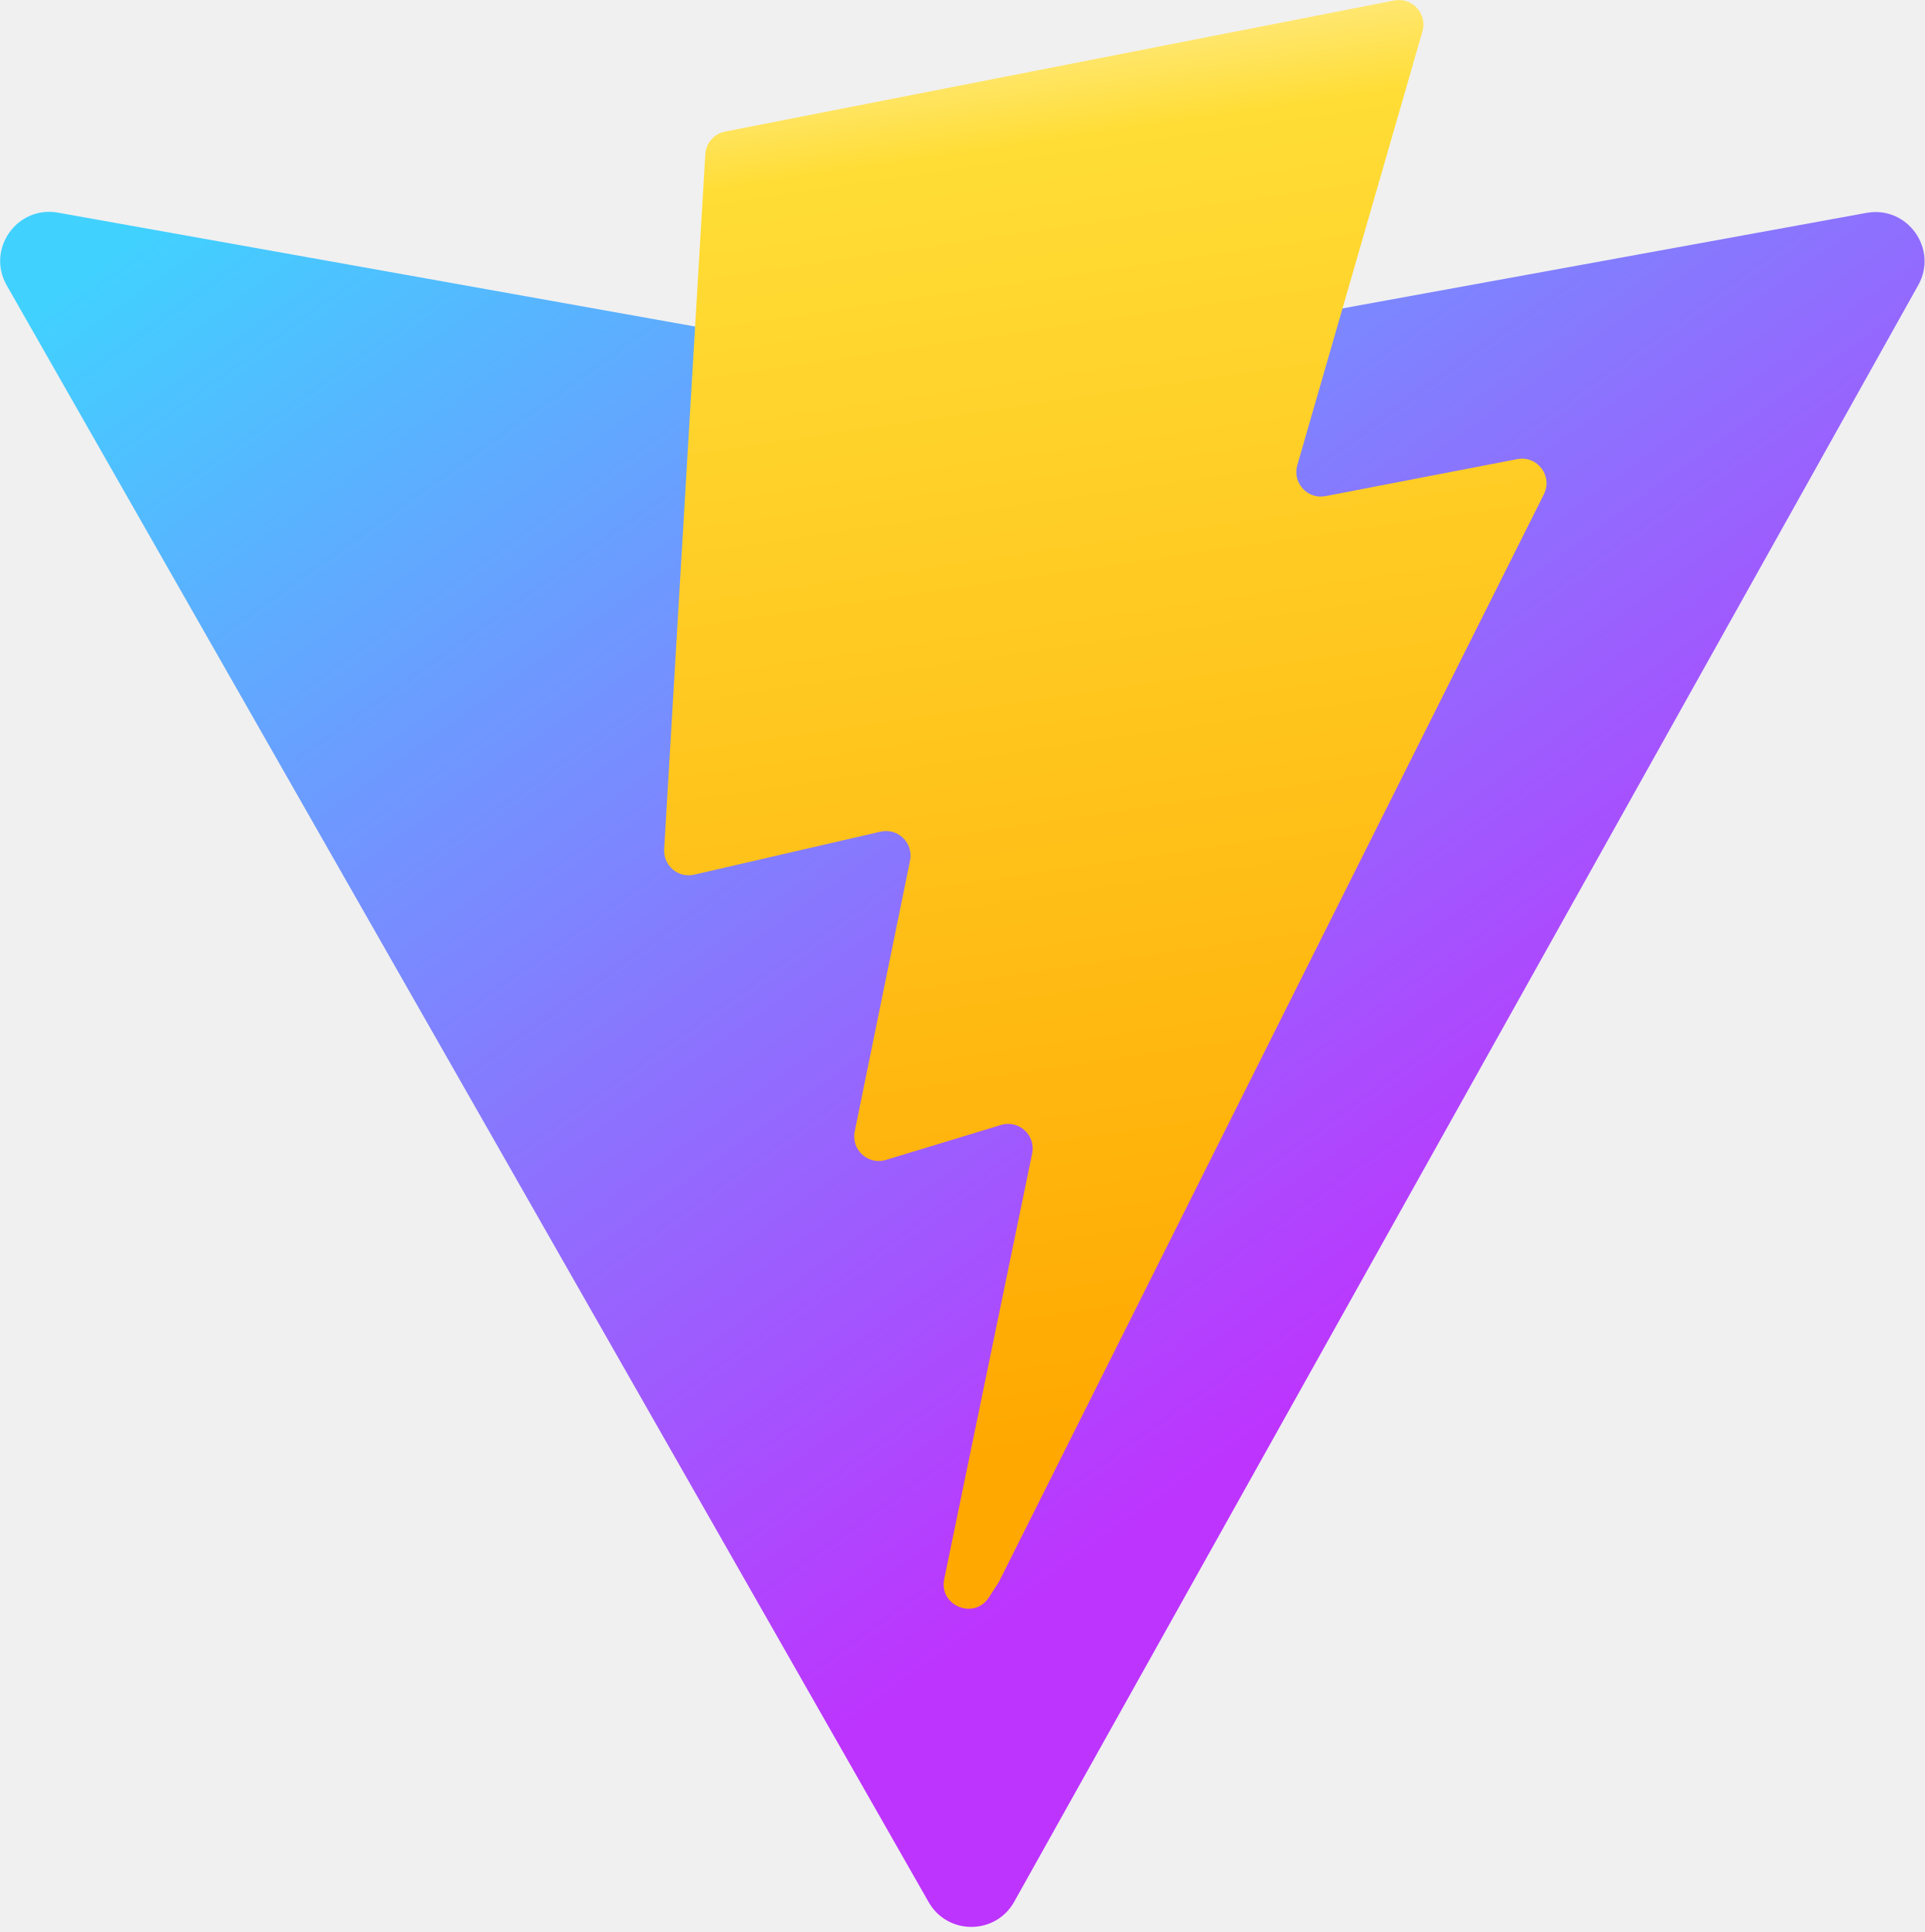
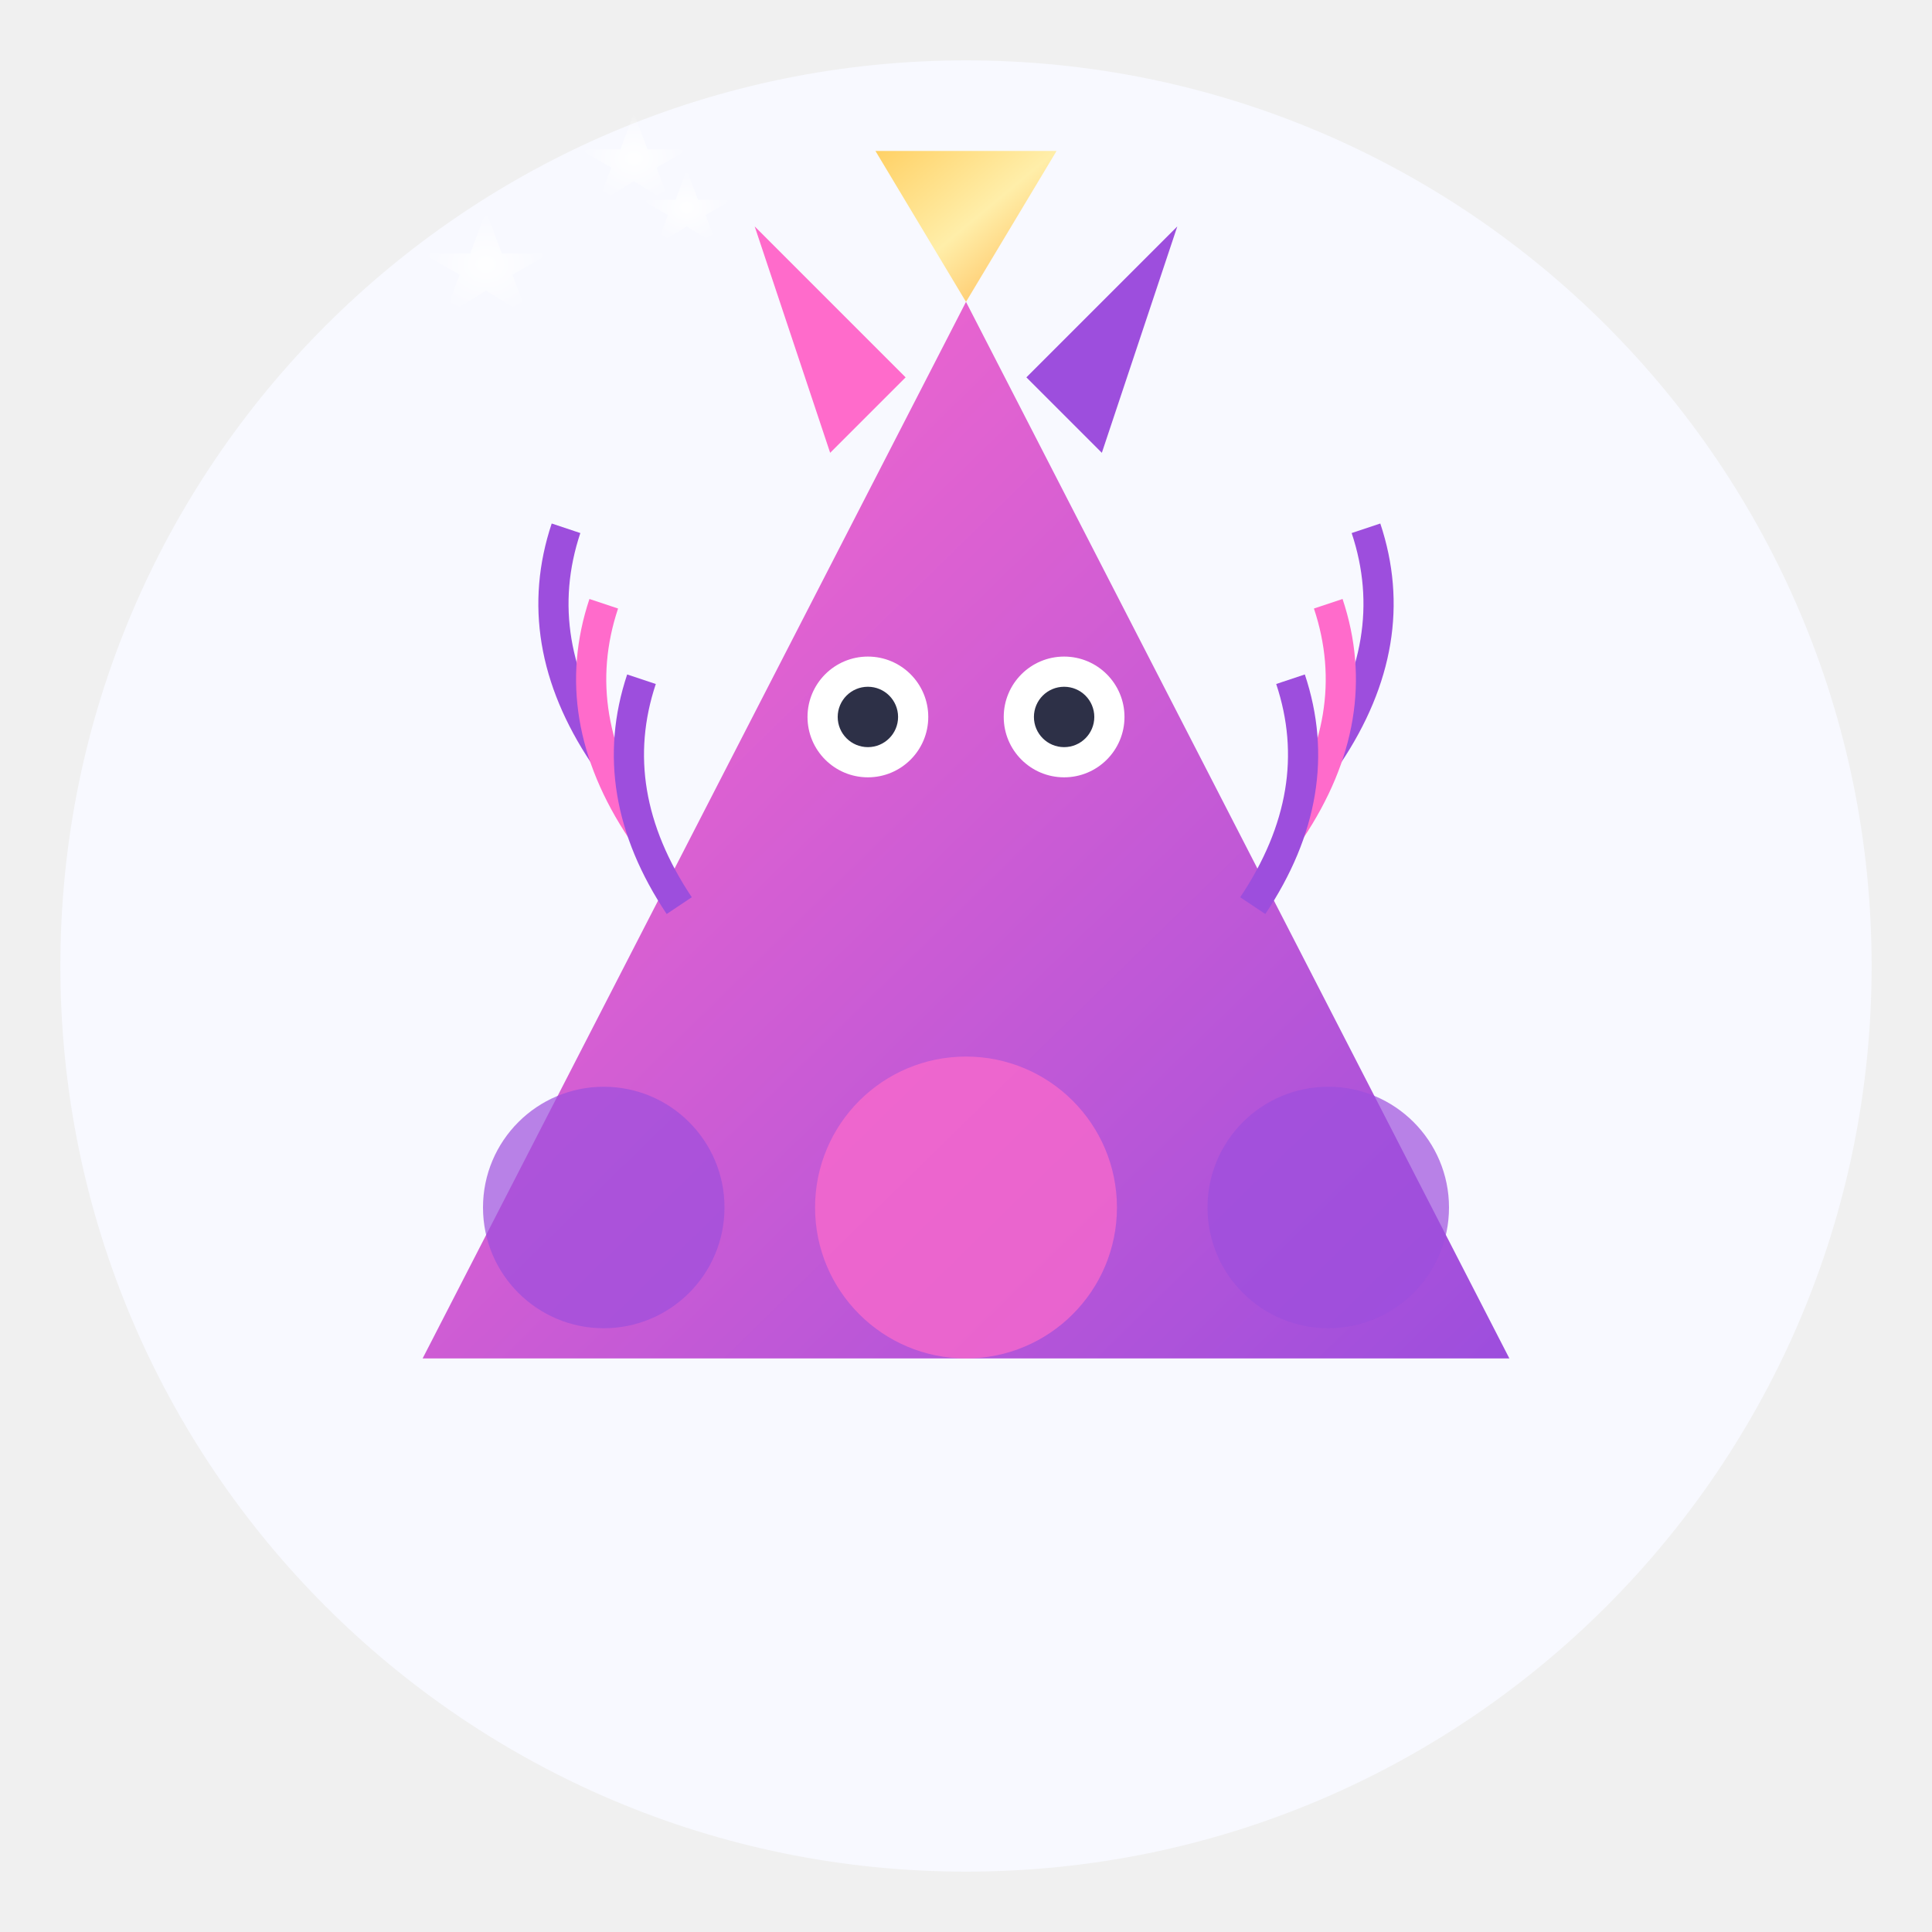
- <svg xmlns="http://www.w3.org/2000/svg" aria-hidden="true" role="img" class="iconify iconify--logos" width="31.88" height="32" preserveAspectRatio="xMidYMid meet" viewBox="0 0 256 257">
+ <svg xmlns="http://www.w3.org/2000/svg" xmlns:xlink="http://www.w3.org/1999/xlink" aria-hidden="true" role="img" width="256" height="256" preserveAspectRatio="xMidYMid meet" viewBox="0 0 256 256">
  <defs>
-     <linearGradient id="IconifyId1813088fe1fbc01fb466" x1="-.828%" x2="57.636%" y1="7.652%" y2="78.411%">
-       <stop offset="0%" stop-color="#41D1FF" />
-       <stop offset="100%" stop-color="#BD34FE" />
+     <linearGradient id="UnicornGradient1" x1="0%" x2="100%" y1="0%" y2="100%">
+       <stop offset="0%" stop-color="#FF6BCB" />
+       <stop offset="100%" stop-color="#9D4EDD" />
    </linearGradient>
-     <linearGradient id="IconifyId1813088fe1fbc01fb467" x1="43.376%" x2="50.316%" y1="2.242%" y2="89.03%">
-       <stop offset="0%" stop-color="#FFEA83" />
-       <stop offset="8.333%" stop-color="#FFDD35" />
-       <stop offset="100%" stop-color="#FFA800" />
+     <linearGradient id="UnicornGradient2" x1="0%" x2="100%" y1="0%" y2="100%">
+       <stop offset="0%" stop-color="#FFD166" />
+       <stop offset="50%" stop-color="#FFEEA9" />
+       <stop offset="100%" stop-color="#FFB347" />
    </linearGradient>
+     <radialGradient id="SparkleGradient" cx="50%" cy="50%" r="50%">
+       <stop offset="0%" stop-color="#FFFFFF" stop-opacity="0.9" />
+       <stop offset="100%" stop-color="#FFFFFF" stop-opacity="0" />
+     </radialGradient>
+     <path id="star" d="M12,0 L15,8 L24,8 L17,12 L20,20 L12,15 L4,20 L7,12 L0,8 L9,8 Z" />
  </defs>
-   <path fill="url(#IconifyId1813088fe1fbc01fb466)" d="M255.153 37.938L134.897 252.976c-2.483 4.44-8.862 4.466-11.382.048L.875 37.958c-2.746-4.814 1.371-10.646 6.827-9.67l120.385 21.517a6.537 6.537 0 0 0 2.322-.004l117.867-21.483c5.438-.991 9.574 4.796 6.877 9.62Z" />
-   <path fill="url(#IconifyId1813088fe1fbc01fb467)" d="M185.432.063L96.44 17.501a3.268 3.268 0 0 0-2.634 3.014l-5.474 92.456a3.268 3.268 0 0 0 3.997 3.378l24.777-5.718c2.318-.535 4.413 1.507 3.936 3.838l-7.361 36.047c-.495 2.426 1.782 4.5 4.151 3.78l15.304-4.649c2.372-.72 4.652 1.36 4.15 3.788l-11.698 56.621c-.732 3.542 3.979 5.473 5.943 2.437l1.313-2.028l72.516-144.72c1.215-2.423-.88-5.186-3.54-4.672l-25.505 4.922c-2.396.462-4.435-1.77-3.759-4.114l16.646-57.705c.677-2.35-1.37-4.583-3.769-4.113Z" />
+   <circle cx="128" cy="128" r="120" fill="#F8F9FF" />
+   <path fill="url(#UnicornGradient1)" d="M128,40 L200,180 L56,180 Z" />
+   <path fill="url(#UnicornGradient2)" d="M128,40 L140,20 L116,20 Z" />
+   <path fill="#FF6BCB" d="M110,60 L100,30 L120,50 Z" />
+   <path fill="#9D4EDD" d="M146,60 L156,30 L136,50 Z" />
+   <circle cx="115" cy="95" r="8" fill="#FFFFFF" />
+   <circle cx="115" cy="95" r="4" fill="#2D3047" />
+   <circle cx="141" cy="95" r="8" fill="#FFFFFF" />
+   <circle cx="141" cy="95" r="4" fill="#2D3047" />
+   <path d="M80,100 Q70,85 75,70" stroke="#9D4EDD" stroke-width="4" fill="none" />
+   <path d="M85,110 Q75,95 80,80" stroke="#FF6BCB" stroke-width="4" fill="none" />
+   <path d="M90,120 Q80,105 85,90" stroke="#9D4EDD" stroke-width="4" fill="none" />
+   <path d="M176,100 Q186,85 181,70" stroke="#9D4EDD" stroke-width="4" fill="none" />
+   <path d="M171,110 Q181,95 176,80" stroke="#FF6BCB" stroke-width="4" fill="none" />
+   <path d="M166,120 Q176,105 171,90" stroke="#9D4EDD" stroke-width="4" fill="none" />
+   <use xlink:href="#star" x="80" y="40" fill="url(#SparkleGradient)" transform="scale(0.7)" />
+   <use xlink:href="#star" x="170" y="45" fill="url(#SparkleGradient)" transform="scale(0.5)" />
+   <use xlink:href="#star" x="128" y="25" fill="url(#SparkleGradient)" transform="scale(0.6)" />
+   <circle cx="80" cy="160" r="16" fill="#9D4EDD" opacity="0.7" />
+   <circle cx="128" cy="160" r="20" fill="#FF6BCB" opacity="0.7" />
+   <circle cx="176" cy="160" r="16" fill="#9D4EDD" opacity="0.7" />
</svg>
